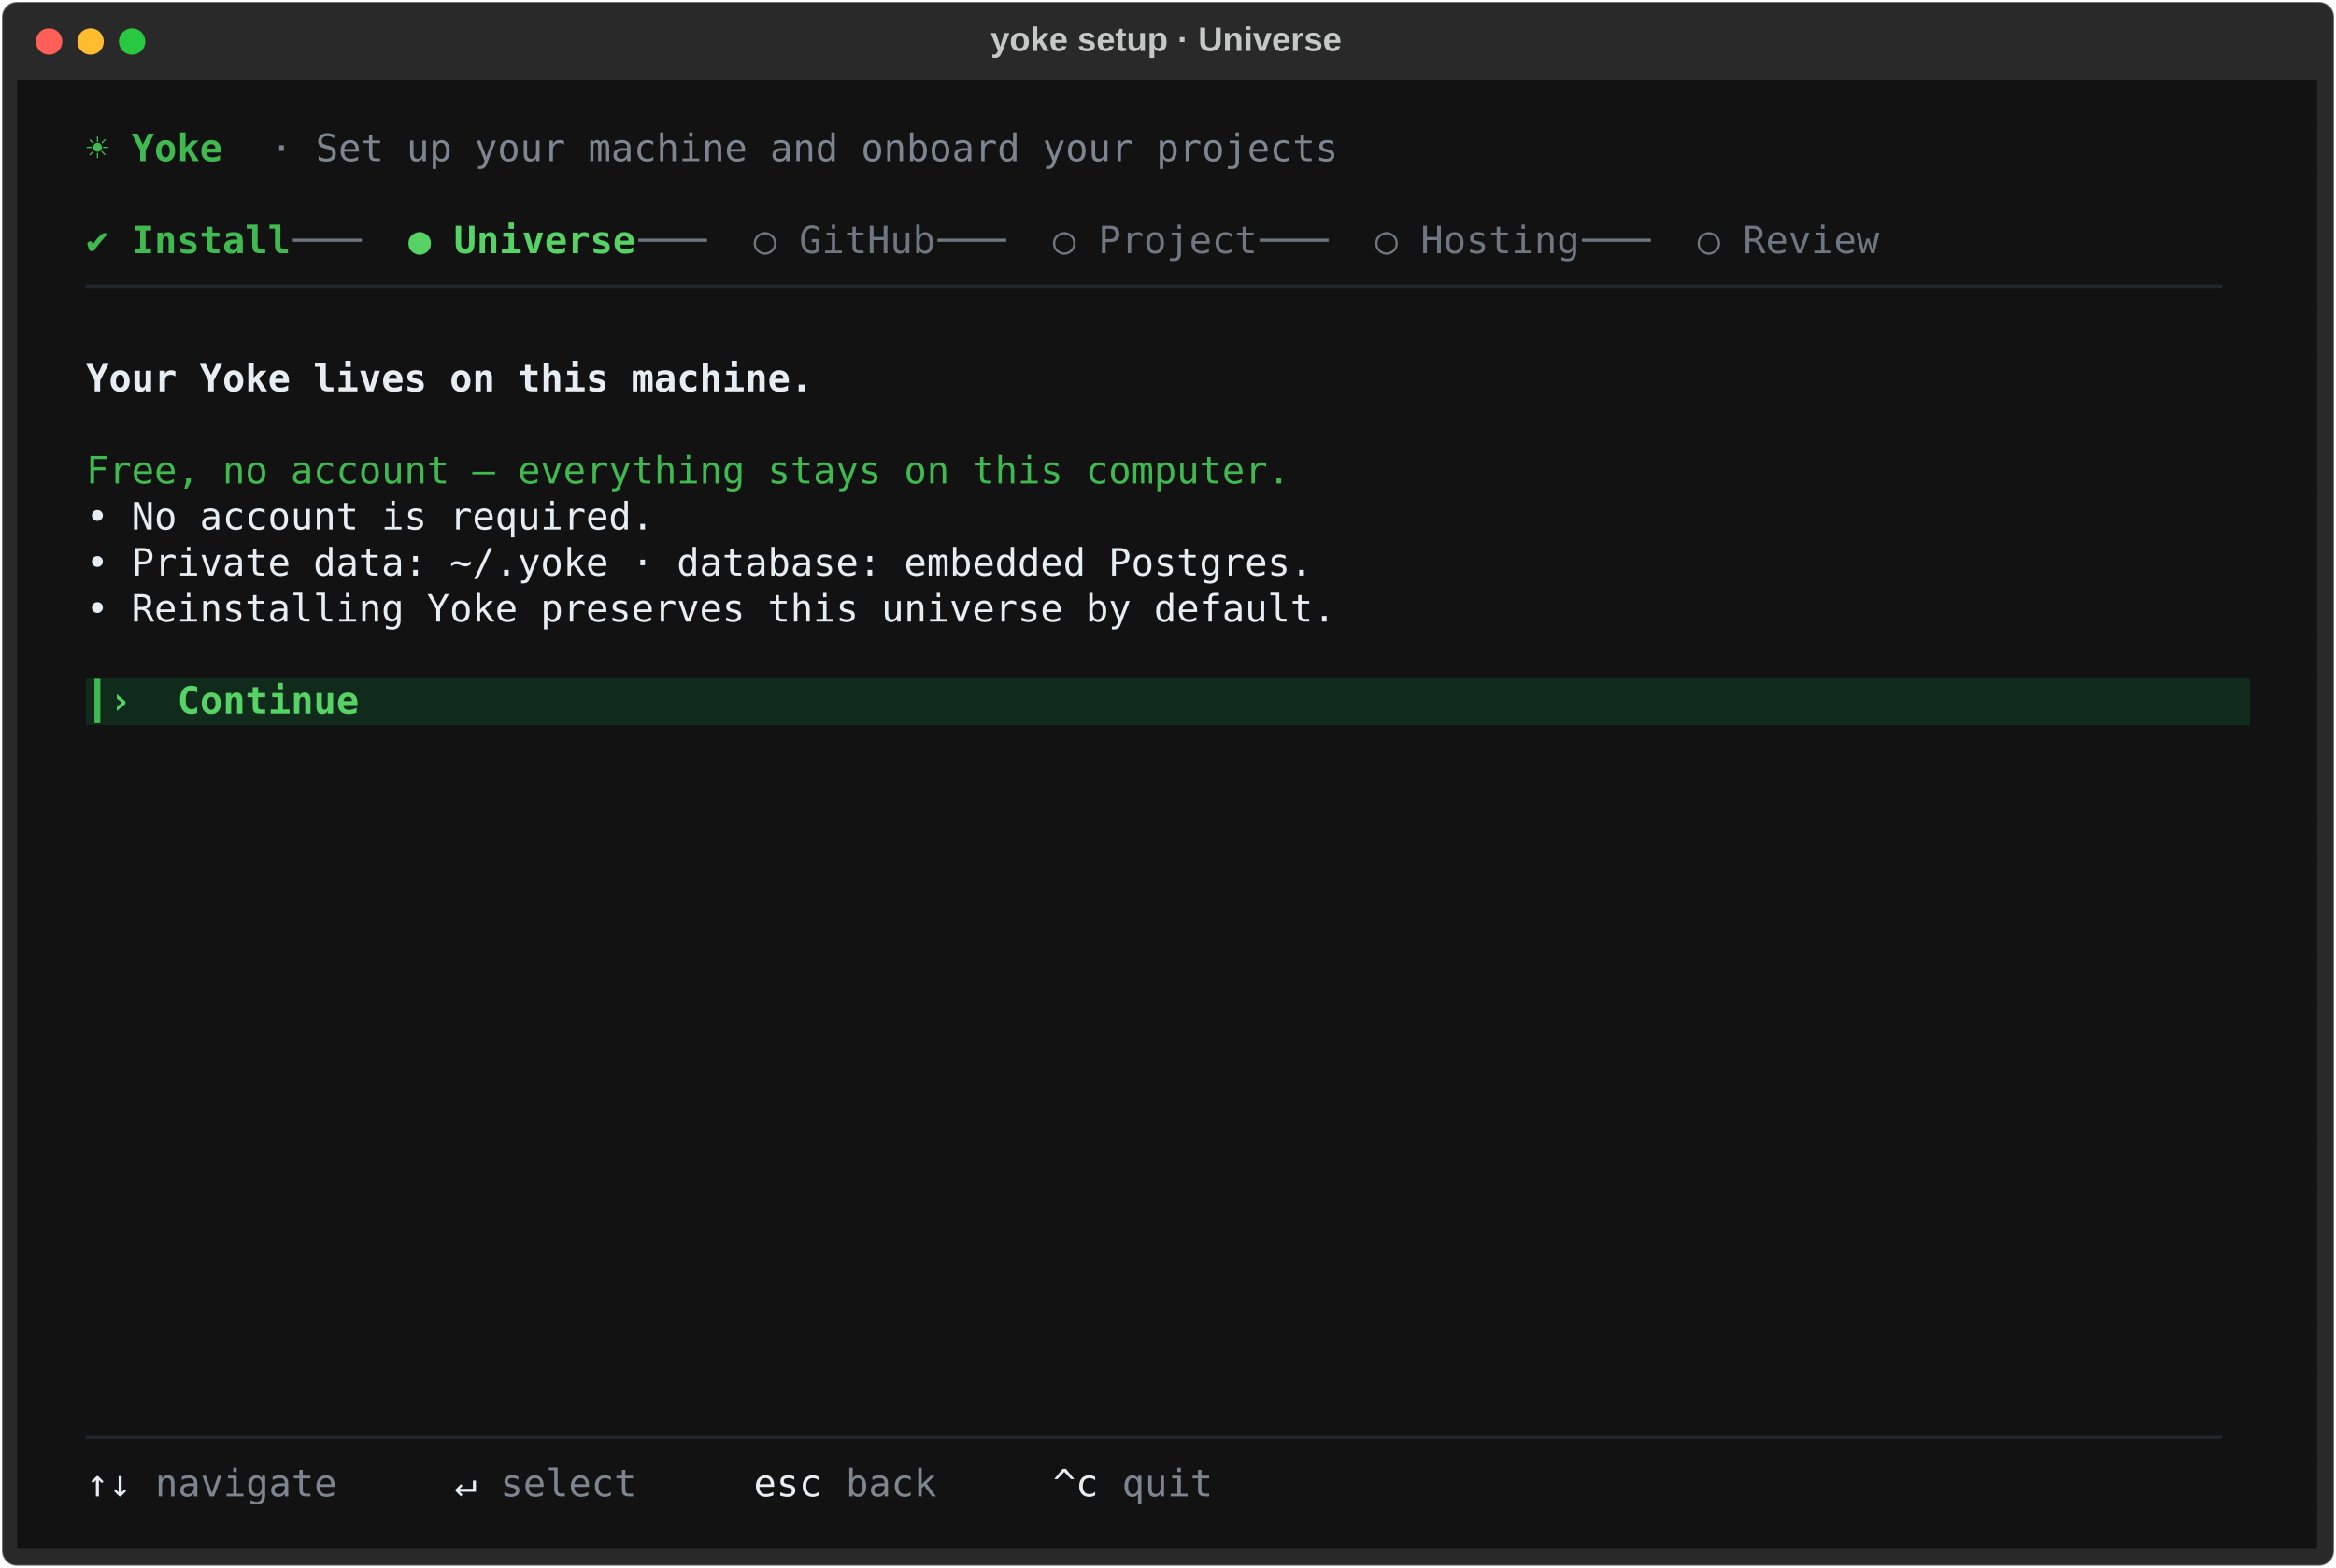
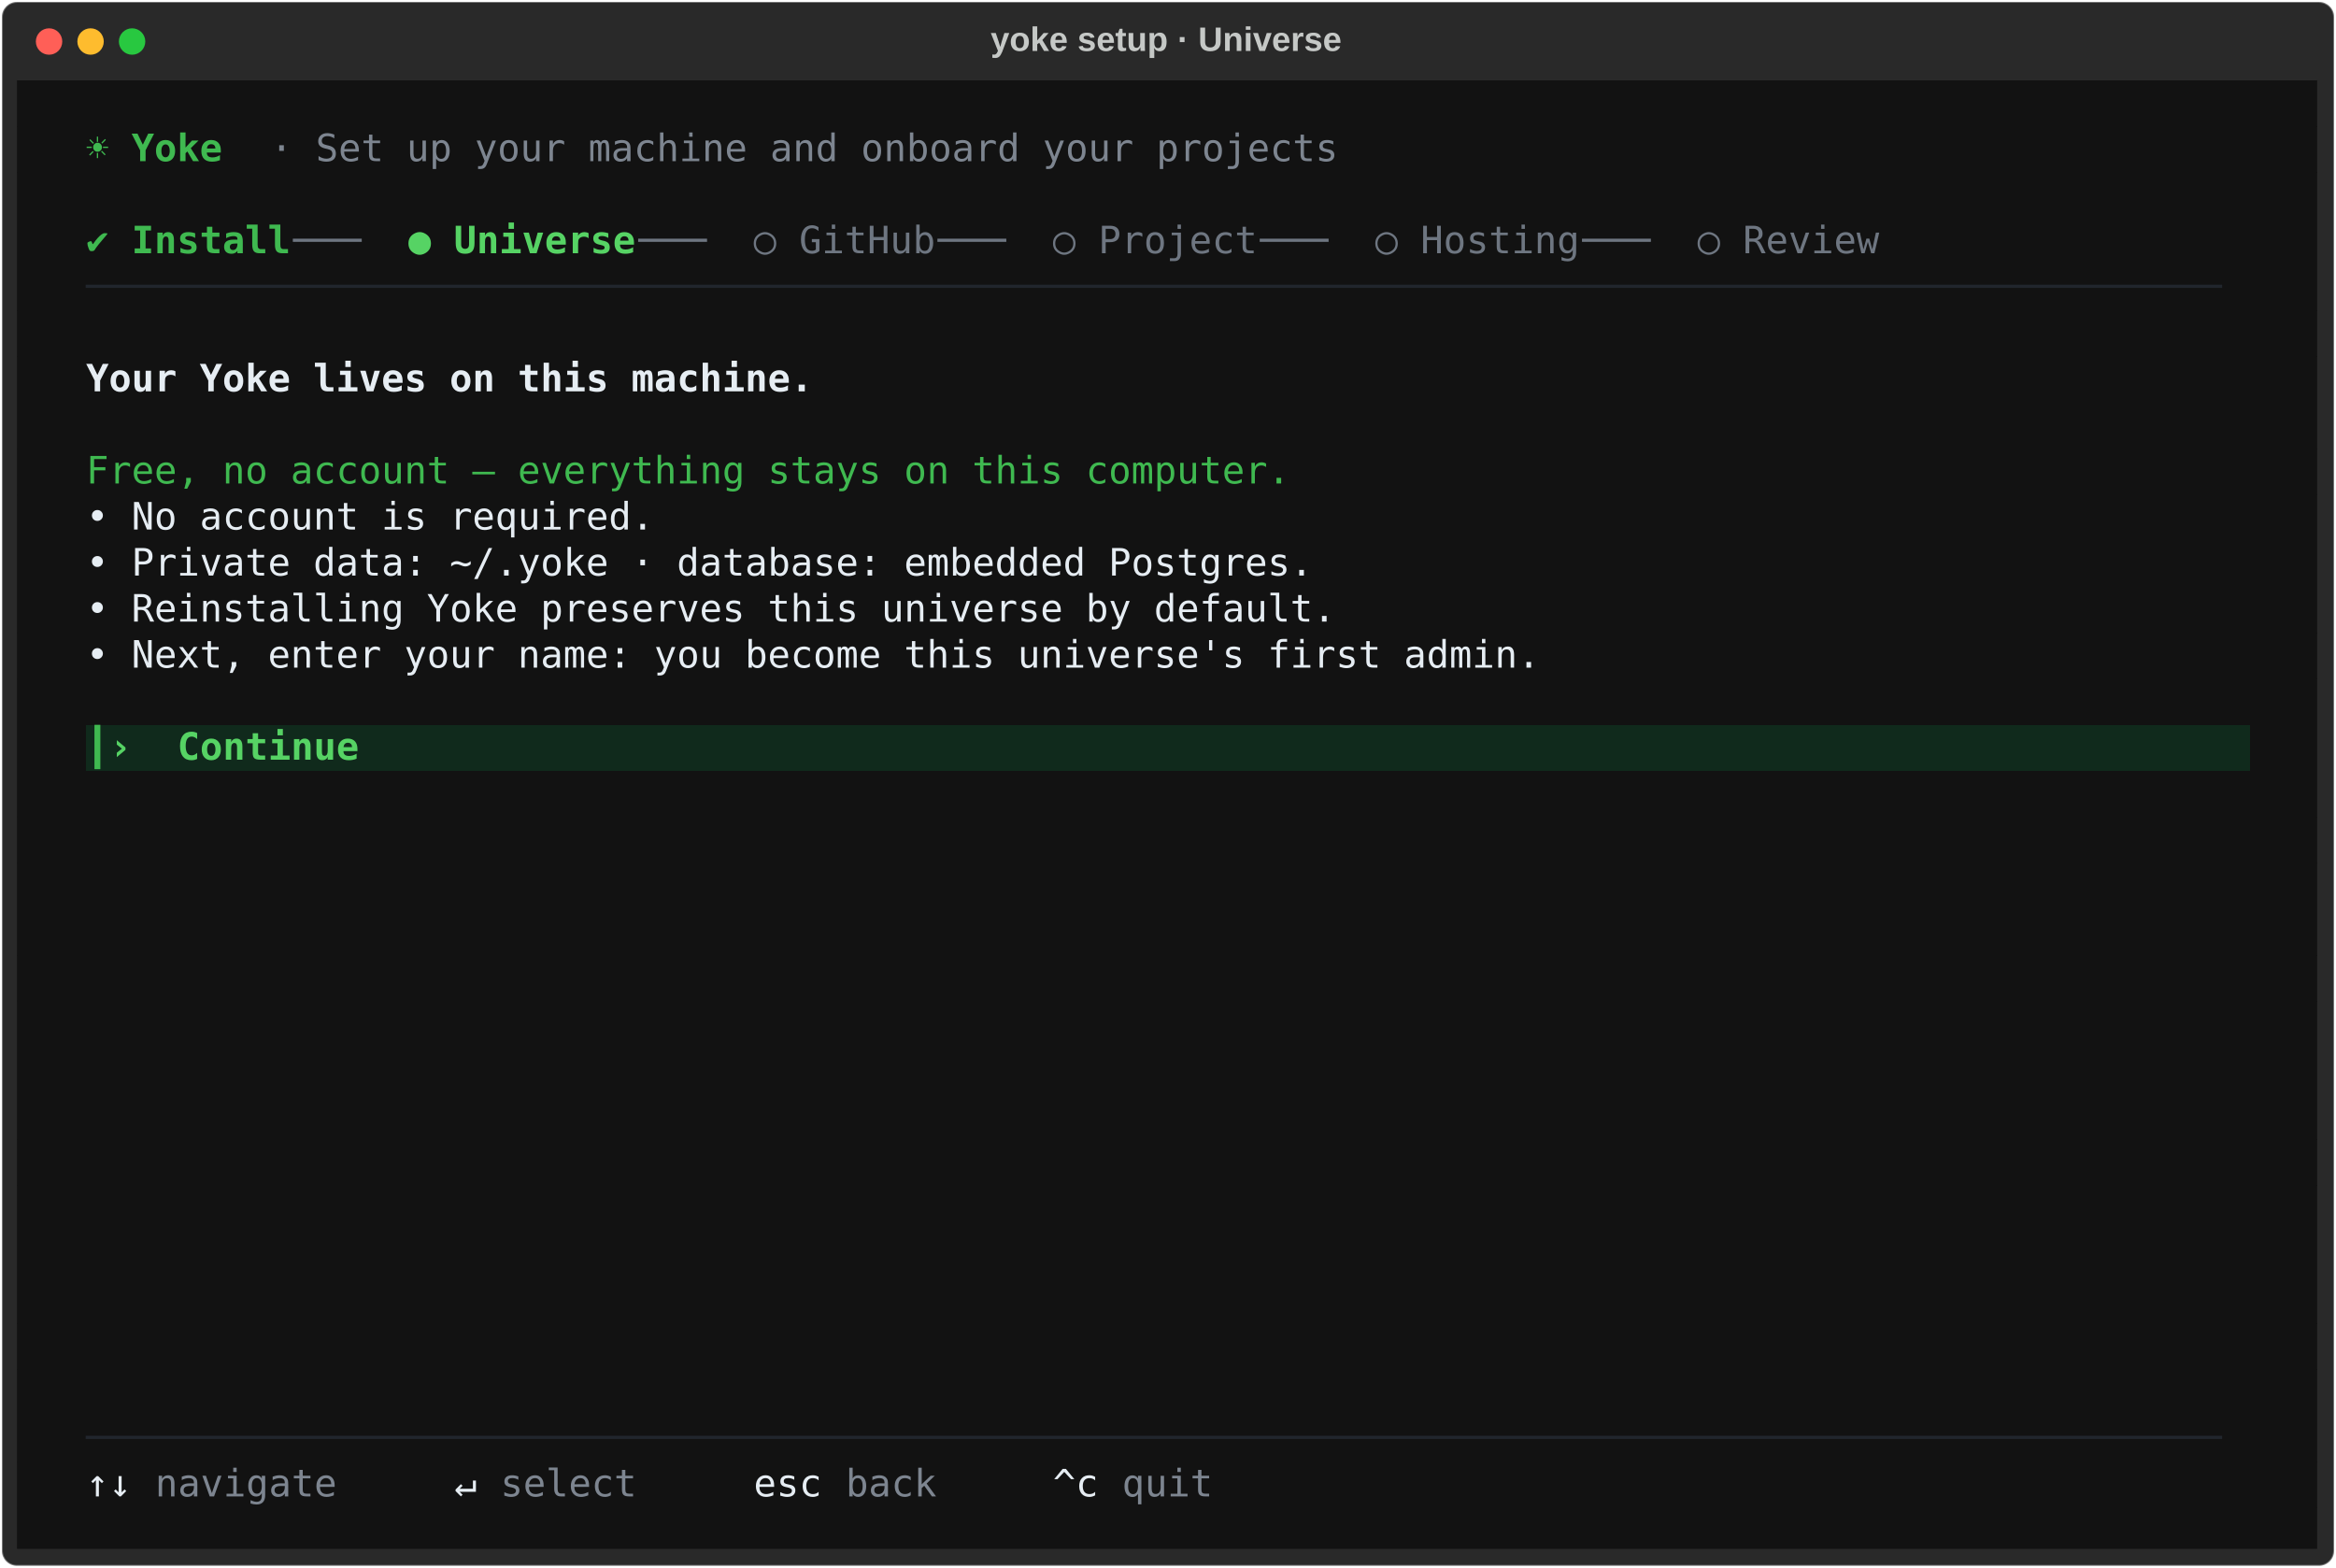
<svg xmlns="http://www.w3.org/2000/svg" class="rich-terminal" viewBox="0 0 1238 830.8">
  <style>

    @font-face {
        font-family: "Fira Code";
        src: local("FiraCode-Regular"),
                url("https://cdnjs.cloudflare.com/ajax/libs/firacode/{{VERSION}}/woff2/FiraCode-Regular.woff2") format("woff2"),
                url("https://cdnjs.cloudflare.com/ajax/libs/firacode/{{VERSION}}/woff/FiraCode-Regular.woff") format("woff");
        font-style: normal;
        font-weight: 400;
    }
    @font-face {
        font-family: "Fira Code";
        src: local("FiraCode-Bold"),
                url("https://cdnjs.cloudflare.com/ajax/libs/firacode/{{VERSION}}/woff2/FiraCode-Bold.woff2") format("woff2"),
                url("https://cdnjs.cloudflare.com/ajax/libs/firacode/{{VERSION}}/woff/FiraCode-Bold.woff") format("woff");
        font-style: bold;
        font-weight: 700;
    }

    .terminal-YOKE-matrix {
        font-family: Fira Code, monospace;
        font-size: 20px;
        line-height: 24.4px;
        font-variant-east-asian: full-width;
    }

    .terminal-YOKE-title {
        font-size: 18px;
        font-weight: bold;
        font-family: arial;
    }

.terminal-YOKE-r2 { fill: #3fb950;font-weight: bold }
.terminal-YOKE-r3 { fill: #e6edf3 }
.terminal-YOKE-r4 { fill: #7d8590 }
.terminal-YOKE-r5 { fill: #6e7681 }
.terminal-YOKE-r6 { fill: #56d364;font-weight: bold }
.terminal-YOKE-r7 { fill: #21262d }
.terminal-YOKE-r8 { fill: #e6edf3;font-weight: bold }
.terminal-YOKE-r9 { fill: #3fb950 }
    </style>
  <defs>
    <clipPath id="terminal-YOKE-clip-terminal">
      <rect x="0" y="0" width="1219.0" height="779.8" />
    </clipPath>
    <clipPath id="terminal-YOKE-line-0">
      <rect x="0" y="1.5" width="1220" height="24.65" />
    </clipPath>
    <clipPath id="terminal-YOKE-line-1">
      <rect x="0" y="25.9" width="1220" height="24.65" />
    </clipPath>
    <clipPath id="terminal-YOKE-line-2">
      <rect x="0" y="50.3" width="1220" height="24.65" />
    </clipPath>
    <clipPath id="terminal-YOKE-line-3">
      <rect x="0" y="74.7" width="1220" height="24.65" />
    </clipPath>
    <clipPath id="terminal-YOKE-line-4">
      <rect x="0" y="99.1" width="1220" height="24.65" />
    </clipPath>
    <clipPath id="terminal-YOKE-line-5">
      <rect x="0" y="123.5" width="1220" height="24.65" />
    </clipPath>
    <clipPath id="terminal-YOKE-line-6">
      <rect x="0" y="147.9" width="1220" height="24.65" />
    </clipPath>
    <clipPath id="terminal-YOKE-line-7">
      <rect x="0" y="172.3" width="1220" height="24.65" />
    </clipPath>
    <clipPath id="terminal-YOKE-line-8">
      <rect x="0" y="196.7" width="1220" height="24.65" />
    </clipPath>
    <clipPath id="terminal-YOKE-line-9">
      <rect x="0" y="221.1" width="1220" height="24.65" />
    </clipPath>
    <clipPath id="terminal-YOKE-line-10">
      <rect x="0" y="245.5" width="1220" height="24.65" />
    </clipPath>
    <clipPath id="terminal-YOKE-line-11">
      <rect x="0" y="269.9" width="1220" height="24.65" />
    </clipPath>
    <clipPath id="terminal-YOKE-line-12">
      <rect x="0" y="294.3" width="1220" height="24.65" />
    </clipPath>
    <clipPath id="terminal-YOKE-line-13">
      <rect x="0" y="318.7" width="1220" height="24.65" />
    </clipPath>
    <clipPath id="terminal-YOKE-line-14">
      <rect x="0" y="343.1" width="1220" height="24.65" />
    </clipPath>
    <clipPath id="terminal-YOKE-line-15">
      <rect x="0" y="367.5" width="1220" height="24.65" />
    </clipPath>
    <clipPath id="terminal-YOKE-line-16">
      <rect x="0" y="391.9" width="1220" height="24.65" />
    </clipPath>
    <clipPath id="terminal-YOKE-line-17">
      <rect x="0" y="416.3" width="1220" height="24.65" />
    </clipPath>
    <clipPath id="terminal-YOKE-line-18">
      <rect x="0" y="440.7" width="1220" height="24.65" />
    </clipPath>
    <clipPath id="terminal-YOKE-line-19">
      <rect x="0" y="465.1" width="1220" height="24.65" />
    </clipPath>
    <clipPath id="terminal-YOKE-line-20">
      <rect x="0" y="489.5" width="1220" height="24.65" />
    </clipPath>
    <clipPath id="terminal-YOKE-line-21">
      <rect x="0" y="513.9" width="1220" height="24.65" />
    </clipPath>
    <clipPath id="terminal-YOKE-line-22">
      <rect x="0" y="538.3" width="1220" height="24.65" />
    </clipPath>
    <clipPath id="terminal-YOKE-line-23">
      <rect x="0" y="562.7" width="1220" height="24.65" />
    </clipPath>
    <clipPath id="terminal-YOKE-line-24">
      <rect x="0" y="587.1" width="1220" height="24.65" />
    </clipPath>
    <clipPath id="terminal-YOKE-line-25">
      <rect x="0" y="611.5" width="1220" height="24.65" />
    </clipPath>
    <clipPath id="terminal-YOKE-line-26">
      <rect x="0" y="635.9" width="1220" height="24.65" />
    </clipPath>
    <clipPath id="terminal-YOKE-line-27">
      <rect x="0" y="660.3" width="1220" height="24.65" />
    </clipPath>
    <clipPath id="terminal-YOKE-line-28">
      <rect x="0" y="684.7" width="1220" height="24.65" />
    </clipPath>
    <clipPath id="terminal-YOKE-line-29">
      <rect x="0" y="709.1" width="1220" height="24.65" />
    </clipPath>
    <clipPath id="terminal-YOKE-line-30">
      <rect x="0" y="733.5" width="1220" height="24.65" />
    </clipPath>
  </defs>
  <rect fill="#292929" stroke="rgba(255,255,255,0.35)" stroke-width="1" x="1" y="1" width="1236" height="828.8" rx="8" />
  <text class="terminal-YOKE-title" fill="#c5c8c6" text-anchor="middle" x="618" y="27">yoke setup · Universe</text>
  <g transform="translate(26,22)">
    <circle cx="0" cy="0" r="7" fill="#ff5f57" />
    <circle cx="22" cy="0" r="7" fill="#febc2e" />
    <circle cx="44" cy="0" r="7" fill="#28c840" />
  </g>
  <g transform="translate(9, 41)" clip-path="url(#terminal-YOKE-clip-terminal)">
    <rect fill="#121212" x="0" y="1.5" width="1220" height="24.65" shape-rendering="crispEdges" />
    <rect fill="#121212" x="0" y="25.9" width="36.6" height="24.65" shape-rendering="crispEdges" />
    <rect fill="#121212" x="36.6" y="25.9" width="73.2" height="24.65" shape-rendering="crispEdges" />
    <rect fill="#121212" x="109.8" y="25.9" width="24.4" height="24.65" shape-rendering="crispEdges" />
    <rect fill="#121212" x="134.2" y="25.9" width="573.4" height="24.65" shape-rendering="crispEdges" />
    <rect fill="#121212" x="707.6" y="25.9" width="512.4" height="24.65" shape-rendering="crispEdges" />
    <rect fill="#121212" x="0" y="50.3" width="1220" height="24.65" shape-rendering="crispEdges" />
    <rect fill="#121212" x="0" y="74.7" width="36.6" height="24.65" shape-rendering="crispEdges" />
    <rect fill="#121212" x="36.6" y="74.7" width="109.8" height="24.65" shape-rendering="crispEdges" />
    <rect fill="#121212" x="146.4" y="74.7" width="61" height="24.65" shape-rendering="crispEdges" />
    <rect fill="#121212" x="207.4" y="74.7" width="122" height="24.65" shape-rendering="crispEdges" />
    <rect fill="#121212" x="329.4" y="74.7" width="61" height="24.65" shape-rendering="crispEdges" />
    <rect fill="#121212" x="390.4" y="74.7" width="97.6" height="24.65" shape-rendering="crispEdges" />
    <rect fill="#121212" x="488" y="74.7" width="61" height="24.65" shape-rendering="crispEdges" />
    <rect fill="#121212" x="549" y="74.7" width="109.8" height="24.65" shape-rendering="crispEdges" />
    <rect fill="#121212" x="658.8" y="74.7" width="61" height="24.65" shape-rendering="crispEdges" />
    <rect fill="#121212" x="719.8" y="74.7" width="109.8" height="24.65" shape-rendering="crispEdges" />
    <rect fill="#121212" x="829.6" y="74.7" width="61" height="24.65" shape-rendering="crispEdges" />
    <rect fill="#121212" x="890.6" y="74.7" width="97.6" height="24.65" shape-rendering="crispEdges" />
    <rect fill="#121212" x="988.2" y="74.7" width="231.8" height="24.65" shape-rendering="crispEdges" />
    <rect fill="#121212" x="0" y="99.1" width="36.6" height="24.65" shape-rendering="crispEdges" />
    <rect fill="#121212" x="36.6" y="99.1" width="1146.8" height="24.65" shape-rendering="crispEdges" />
    <rect fill="#121212" x="1183.4" y="99.1" width="36.6" height="24.65" shape-rendering="crispEdges" />
    <rect fill="#121212" x="0" y="123.5" width="1220" height="24.65" shape-rendering="crispEdges" />
    <rect fill="#121212" x="0" y="147.9" width="36.6" height="24.65" shape-rendering="crispEdges" />
    <rect fill="#121212" x="36.6" y="147.9" width="390.4" height="24.65" shape-rendering="crispEdges" />
    <rect fill="#121212" x="427" y="147.9" width="793" height="24.65" shape-rendering="crispEdges" />
    <rect fill="#121212" x="0" y="172.3" width="36.6" height="24.65" shape-rendering="crispEdges" />
    <rect fill="#121212" x="36.6" y="172.3" width="0" height="24.65" shape-rendering="crispEdges" />
    <rect fill="#121212" x="36.6" y="172.3" width="1183.4" height="24.65" shape-rendering="crispEdges" />
    <rect fill="#121212" x="0" y="196.7" width="36.6" height="24.65" shape-rendering="crispEdges" />
    <rect fill="#121212" x="36.6" y="196.7" width="646.6" height="24.65" shape-rendering="crispEdges" />
    <rect fill="#121212" x="683.2" y="196.7" width="536.8" height="24.65" shape-rendering="crispEdges" />
    <rect fill="#121212" x="0" y="221.1" width="36.6" height="24.65" shape-rendering="crispEdges" />
    <rect fill="#121212" x="36.6" y="221.1" width="329.4" height="24.65" shape-rendering="crispEdges" />
    <rect fill="#121212" x="366" y="221.1" width="854" height="24.65" shape-rendering="crispEdges" />
    <rect fill="#121212" x="0" y="245.5" width="36.6" height="24.65" shape-rendering="crispEdges" />
    <rect fill="#121212" x="36.6" y="245.5" width="683.2" height="24.65" shape-rendering="crispEdges" />
    <rect fill="#121212" x="719.8" y="245.5" width="500.2" height="24.65" shape-rendering="crispEdges" />
    <rect fill="#121212" x="0" y="269.9" width="36.6" height="24.65" shape-rendering="crispEdges" />
    <rect fill="#121212" x="36.6" y="269.9" width="695.4" height="24.65" shape-rendering="crispEdges" />
    <rect fill="#121212" x="732" y="269.9" width="488" height="24.65" shape-rendering="crispEdges" />
    <rect fill="#121212" x="0" y="294.3" width="36.6" height="24.65" shape-rendering="crispEdges" />
-     <rect fill="#121212" x="36.6" y="294.3" width="0" height="24.65" shape-rendering="crispEdges" />
-     <rect fill="#121212" x="36.6" y="294.3" width="1183.4" height="24.65" shape-rendering="crispEdges" />
+     <rect fill="#121212" x="36.6" y="294.3" width="805.2" height="24.65" shape-rendering="crispEdges" />
+     <rect fill="#121212" x="841.8" y="294.3" width="378.2" height="24.65" shape-rendering="crispEdges" />
    <rect fill="#121212" x="0" y="318.7" width="36.6" height="24.65" shape-rendering="crispEdges" />
-     <rect fill="#102a1c" x="36.6" y="318.7" width="12.2" height="24.65" shape-rendering="crispEdges" />
-     <rect fill="#102a1c" x="48.8" y="318.7" width="1134.6" height="24.65" shape-rendering="crispEdges" />
-     <rect fill="#121212" x="1183.4" y="318.7" width="36.6" height="24.65" shape-rendering="crispEdges" />
+     <rect fill="#121212" x="36.6" y="318.7" width="0" height="24.65" shape-rendering="crispEdges" />
+     <rect fill="#121212" x="36.6" y="318.7" width="1183.4" height="24.65" shape-rendering="crispEdges" />
    <rect fill="#121212" x="0" y="343.1" width="36.6" height="24.65" shape-rendering="crispEdges" />
-     <rect fill="#121212" x="36.6" y="343.1" width="1183.4" height="24.65" shape-rendering="crispEdges" />
+     <rect fill="#102a1c" x="36.6" y="343.1" width="12.2" height="24.65" shape-rendering="crispEdges" />
+     <rect fill="#102a1c" x="48.8" y="343.1" width="1134.6" height="24.65" shape-rendering="crispEdges" />
+     <rect fill="#121212" x="1183.4" y="343.1" width="36.6" height="24.65" shape-rendering="crispEdges" />
    <rect fill="#121212" x="0" y="367.5" width="36.6" height="24.65" shape-rendering="crispEdges" />
    <rect fill="#121212" x="36.6" y="367.5" width="1183.4" height="24.65" shape-rendering="crispEdges" />
    <rect fill="#121212" x="0" y="391.9" width="36.6" height="24.65" shape-rendering="crispEdges" />
    <rect fill="#121212" x="36.6" y="391.9" width="1183.4" height="24.65" shape-rendering="crispEdges" />
    <rect fill="#121212" x="0" y="416.3" width="36.6" height="24.65" shape-rendering="crispEdges" />
    <rect fill="#121212" x="36.6" y="416.3" width="1183.4" height="24.65" shape-rendering="crispEdges" />
    <rect fill="#121212" x="0" y="440.7" width="36.6" height="24.65" shape-rendering="crispEdges" />
    <rect fill="#121212" x="36.6" y="440.7" width="1183.4" height="24.65" shape-rendering="crispEdges" />
    <rect fill="#121212" x="0" y="465.1" width="36.6" height="24.65" shape-rendering="crispEdges" />
    <rect fill="#121212" x="36.6" y="465.1" width="1183.4" height="24.65" shape-rendering="crispEdges" />
    <rect fill="#121212" x="0" y="489.5" width="36.6" height="24.65" shape-rendering="crispEdges" />
    <rect fill="#121212" x="36.6" y="489.5" width="1183.4" height="24.65" shape-rendering="crispEdges" />
    <rect fill="#121212" x="0" y="513.9" width="36.6" height="24.65" shape-rendering="crispEdges" />
    <rect fill="#121212" x="36.6" y="513.9" width="1183.4" height="24.65" shape-rendering="crispEdges" />
    <rect fill="#121212" x="0" y="538.3" width="36.6" height="24.65" shape-rendering="crispEdges" />
    <rect fill="#121212" x="36.6" y="538.3" width="1183.4" height="24.65" shape-rendering="crispEdges" />
    <rect fill="#121212" x="0" y="562.7" width="36.6" height="24.65" shape-rendering="crispEdges" />
    <rect fill="#121212" x="36.6" y="562.7" width="1183.4" height="24.65" shape-rendering="crispEdges" />
    <rect fill="#121212" x="0" y="587.1" width="36.6" height="24.65" shape-rendering="crispEdges" />
    <rect fill="#121212" x="36.6" y="587.1" width="1183.4" height="24.65" shape-rendering="crispEdges" />
    <rect fill="#121212" x="0" y="611.5" width="36.6" height="24.65" shape-rendering="crispEdges" />
    <rect fill="#121212" x="36.6" y="611.5" width="1183.4" height="24.65" shape-rendering="crispEdges" />
    <rect fill="#121212" x="0" y="635.9" width="36.6" height="24.65" shape-rendering="crispEdges" />
    <rect fill="#121212" x="36.6" y="635.9" width="1183.4" height="24.65" shape-rendering="crispEdges" />
    <rect fill="#121212" x="0" y="660.3" width="36.6" height="24.65" shape-rendering="crispEdges" />
    <rect fill="#121212" x="36.6" y="660.3" width="1183.4" height="24.65" shape-rendering="crispEdges" />
    <rect fill="#121212" x="0" y="684.7" width="36.6" height="24.65" shape-rendering="crispEdges" />
    <rect fill="#121212" x="36.6" y="684.7" width="1183.4" height="24.65" shape-rendering="crispEdges" />
    <rect fill="#121212" x="0" y="709.1" width="36.6" height="24.65" shape-rendering="crispEdges" />
    <rect fill="#121212" x="36.6" y="709.1" width="1146.8" height="24.65" shape-rendering="crispEdges" />
    <rect fill="#121212" x="1183.4" y="709.1" width="36.6" height="24.65" shape-rendering="crispEdges" />
    <rect fill="#121212" x="0" y="733.5" width="36.6" height="24.65" shape-rendering="crispEdges" />
    <rect fill="#121212" x="36.6" y="733.5" width="24.4" height="24.65" shape-rendering="crispEdges" />
    <rect fill="#121212" x="61" y="733.5" width="12.2" height="24.65" shape-rendering="crispEdges" />
    <rect fill="#121212" x="73.2" y="733.5" width="97.6" height="24.65" shape-rendering="crispEdges" />
    <rect fill="#121212" x="170.8" y="733.5" width="61" height="24.65" shape-rendering="crispEdges" />
    <rect fill="#121212" x="231.8" y="733.5" width="12.2" height="24.65" shape-rendering="crispEdges" />
    <rect fill="#121212" x="244" y="733.5" width="12.2" height="24.65" shape-rendering="crispEdges" />
    <rect fill="#121212" x="256.2" y="733.5" width="73.2" height="24.65" shape-rendering="crispEdges" />
    <rect fill="#121212" x="329.4" y="733.5" width="61" height="24.65" shape-rendering="crispEdges" />
    <rect fill="#121212" x="390.4" y="733.5" width="36.6" height="24.65" shape-rendering="crispEdges" />
    <rect fill="#121212" x="427" y="733.5" width="12.2" height="24.65" shape-rendering="crispEdges" />
    <rect fill="#121212" x="439.2" y="733.5" width="48.8" height="24.65" shape-rendering="crispEdges" />
    <rect fill="#121212" x="488" y="733.5" width="61" height="24.65" shape-rendering="crispEdges" />
    <rect fill="#121212" x="549" y="733.5" width="24.4" height="24.65" shape-rendering="crispEdges" />
    <rect fill="#121212" x="573.4" y="733.5" width="12.2" height="24.65" shape-rendering="crispEdges" />
    <rect fill="#121212" x="585.6" y="733.5" width="48.8" height="24.65" shape-rendering="crispEdges" />
    <rect fill="#121212" x="634.4" y="733.5" width="585.6" height="24.65" shape-rendering="crispEdges" />
    <rect fill="#121212" x="0" y="757.9" width="1220" height="24.65" shape-rendering="crispEdges" />
    <g class="terminal-YOKE-matrix">
      <text class="terminal-YOKE-r2" x="36.6" y="44.4" textLength="73.2" clip-path="url(#terminal-YOKE-line-1)">☀ Yoke</text>
      <text class="terminal-YOKE-r4" x="134.2" y="44.4" textLength="573.4" clip-path="url(#terminal-YOKE-line-1)">· Set up your machine and onboard your projects</text>
      <text class="terminal-YOKE-r2" x="36.6" y="93.2" textLength="109.8" clip-path="url(#terminal-YOKE-line-3)">✔ Install</text>
      <text class="terminal-YOKE-r5" x="146.4" y="93.2" textLength="61" clip-path="url(#terminal-YOKE-line-3)"> ─── </text>
      <text class="terminal-YOKE-r6" x="207.4" y="93.2" textLength="122" clip-path="url(#terminal-YOKE-line-3)">● Universe</text>
      <text class="terminal-YOKE-r5" x="329.4" y="93.2" textLength="61" clip-path="url(#terminal-YOKE-line-3)"> ─── </text>
      <text class="terminal-YOKE-r5" x="390.4" y="93.2" textLength="97.6" clip-path="url(#terminal-YOKE-line-3)">○ GitHub</text>
      <text class="terminal-YOKE-r5" x="488" y="93.2" textLength="61" clip-path="url(#terminal-YOKE-line-3)"> ─── </text>
      <text class="terminal-YOKE-r5" x="549" y="93.2" textLength="109.8" clip-path="url(#terminal-YOKE-line-3)">○ Project</text>
      <text class="terminal-YOKE-r5" x="658.8" y="93.2" textLength="61" clip-path="url(#terminal-YOKE-line-3)"> ─── </text>
      <text class="terminal-YOKE-r5" x="719.8" y="93.2" textLength="109.8" clip-path="url(#terminal-YOKE-line-3)">○ Hosting</text>
      <text class="terminal-YOKE-r5" x="829.6" y="93.2" textLength="61" clip-path="url(#terminal-YOKE-line-3)"> ─── </text>
      <text class="terminal-YOKE-r5" x="890.6" y="93.2" textLength="97.6" clip-path="url(#terminal-YOKE-line-3)">○ Review</text>
      <text class="terminal-YOKE-r7" x="36.6" y="117.6" textLength="1146.8" clip-path="url(#terminal-YOKE-line-4)">──────────────────────────────────────────────────────────────────────────────────────────────</text>
      <text class="terminal-YOKE-r8" x="36.6" y="166.4" textLength="390.4" clip-path="url(#terminal-YOKE-line-6)">Your Yoke lives on this machine.</text>
      <text class="terminal-YOKE-r9" x="36.6" y="215.2" textLength="646.6" clip-path="url(#terminal-YOKE-line-8)">Free, no account — everything stays on this computer.</text>
      <text class="terminal-YOKE-r3" x="36.6" y="239.6" textLength="329.4" clip-path="url(#terminal-YOKE-line-9)">  • No account is required.</text>
      <text class="terminal-YOKE-r3" x="36.6" y="264" textLength="683.2" clip-path="url(#terminal-YOKE-line-10)">  • Private data: ~/.yoke · database: embedded Postgres.</text>
      <text class="terminal-YOKE-r3" x="36.6" y="288.4" textLength="695.4" clip-path="url(#terminal-YOKE-line-11)">  • Reinstalling Yoke preserves this universe by default.</text>
-       <text class="terminal-YOKE-r9" x="36.6" y="337.2" textLength="12.2" clip-path="url(#terminal-YOKE-line-13)">┃</text>
-       <text class="terminal-YOKE-r6" x="48.8" y="337.2" textLength="1134.6" clip-path="url(#terminal-YOKE-line-13)">›  Continue                                                                                  </text>
+       <text class="terminal-YOKE-r3" x="36.6" y="312.8" textLength="805.2" clip-path="url(#terminal-YOKE-line-12)">  • Next, enter your name: you become this universe's first admin.</text>
+       <text class="terminal-YOKE-r9" x="36.6" y="361.6" textLength="12.2" clip-path="url(#terminal-YOKE-line-14)">┃</text>
+       <text class="terminal-YOKE-r6" x="48.8" y="361.6" textLength="1134.6" clip-path="url(#terminal-YOKE-line-14)">›  Continue                                                                                  </text>
      <text class="terminal-YOKE-r7" x="36.6" y="727.6" textLength="1146.8" clip-path="url(#terminal-YOKE-line-29)">──────────────────────────────────────────────────────────────────────────────────────────────</text>
      <text class="terminal-YOKE-r3" x="36.6" y="752" textLength="24.4" clip-path="url(#terminal-YOKE-line-30)">↑↓</text>
      <text class="terminal-YOKE-r4" x="73.2" y="752" textLength="97.6" clip-path="url(#terminal-YOKE-line-30)">navigate</text>
      <text class="terminal-YOKE-r3" x="231.8" y="752" textLength="12.2" clip-path="url(#terminal-YOKE-line-30)">↵</text>
      <text class="terminal-YOKE-r4" x="256.2" y="752" textLength="73.2" clip-path="url(#terminal-YOKE-line-30)">select</text>
      <text class="terminal-YOKE-r3" x="390.4" y="752" textLength="36.6" clip-path="url(#terminal-YOKE-line-30)">esc</text>
      <text class="terminal-YOKE-r4" x="439.2" y="752" textLength="48.8" clip-path="url(#terminal-YOKE-line-30)">back</text>
      <text class="terminal-YOKE-r3" x="549" y="752" textLength="24.4" clip-path="url(#terminal-YOKE-line-30)">^c</text>
      <text class="terminal-YOKE-r4" x="585.6" y="752" textLength="48.8" clip-path="url(#terminal-YOKE-line-30)">quit</text>
    </g>
  </g>
</svg>
